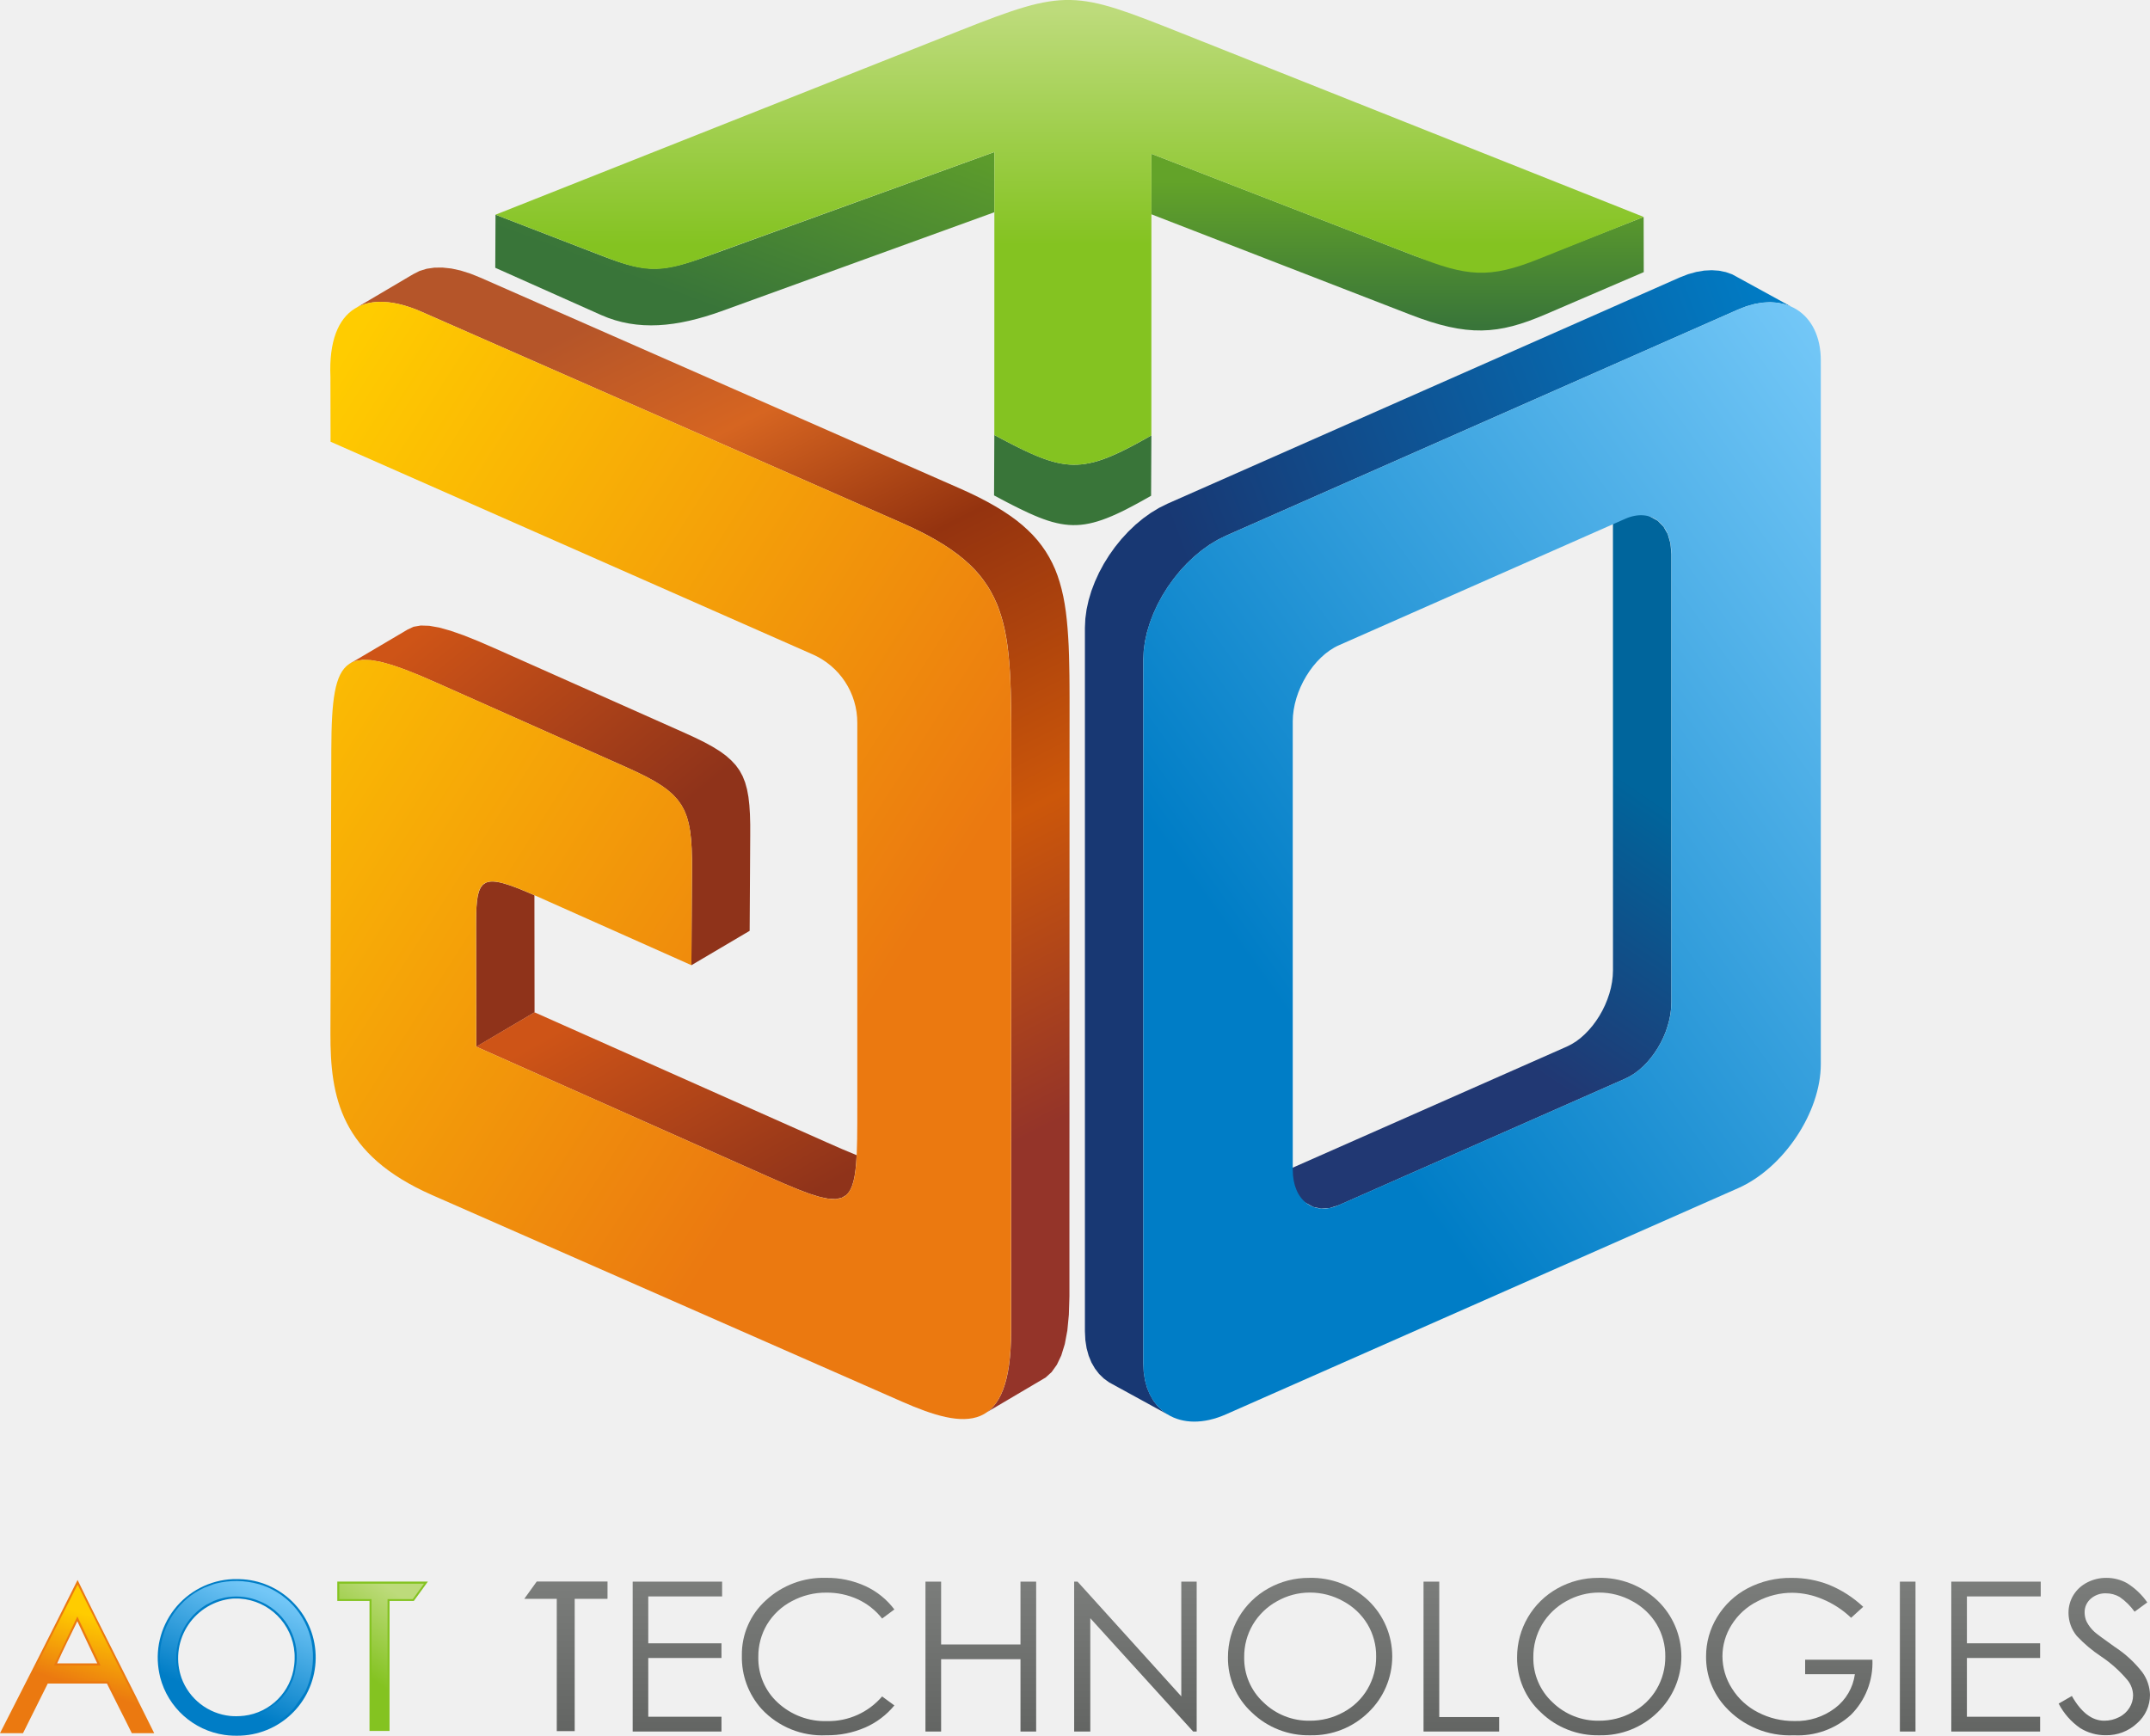
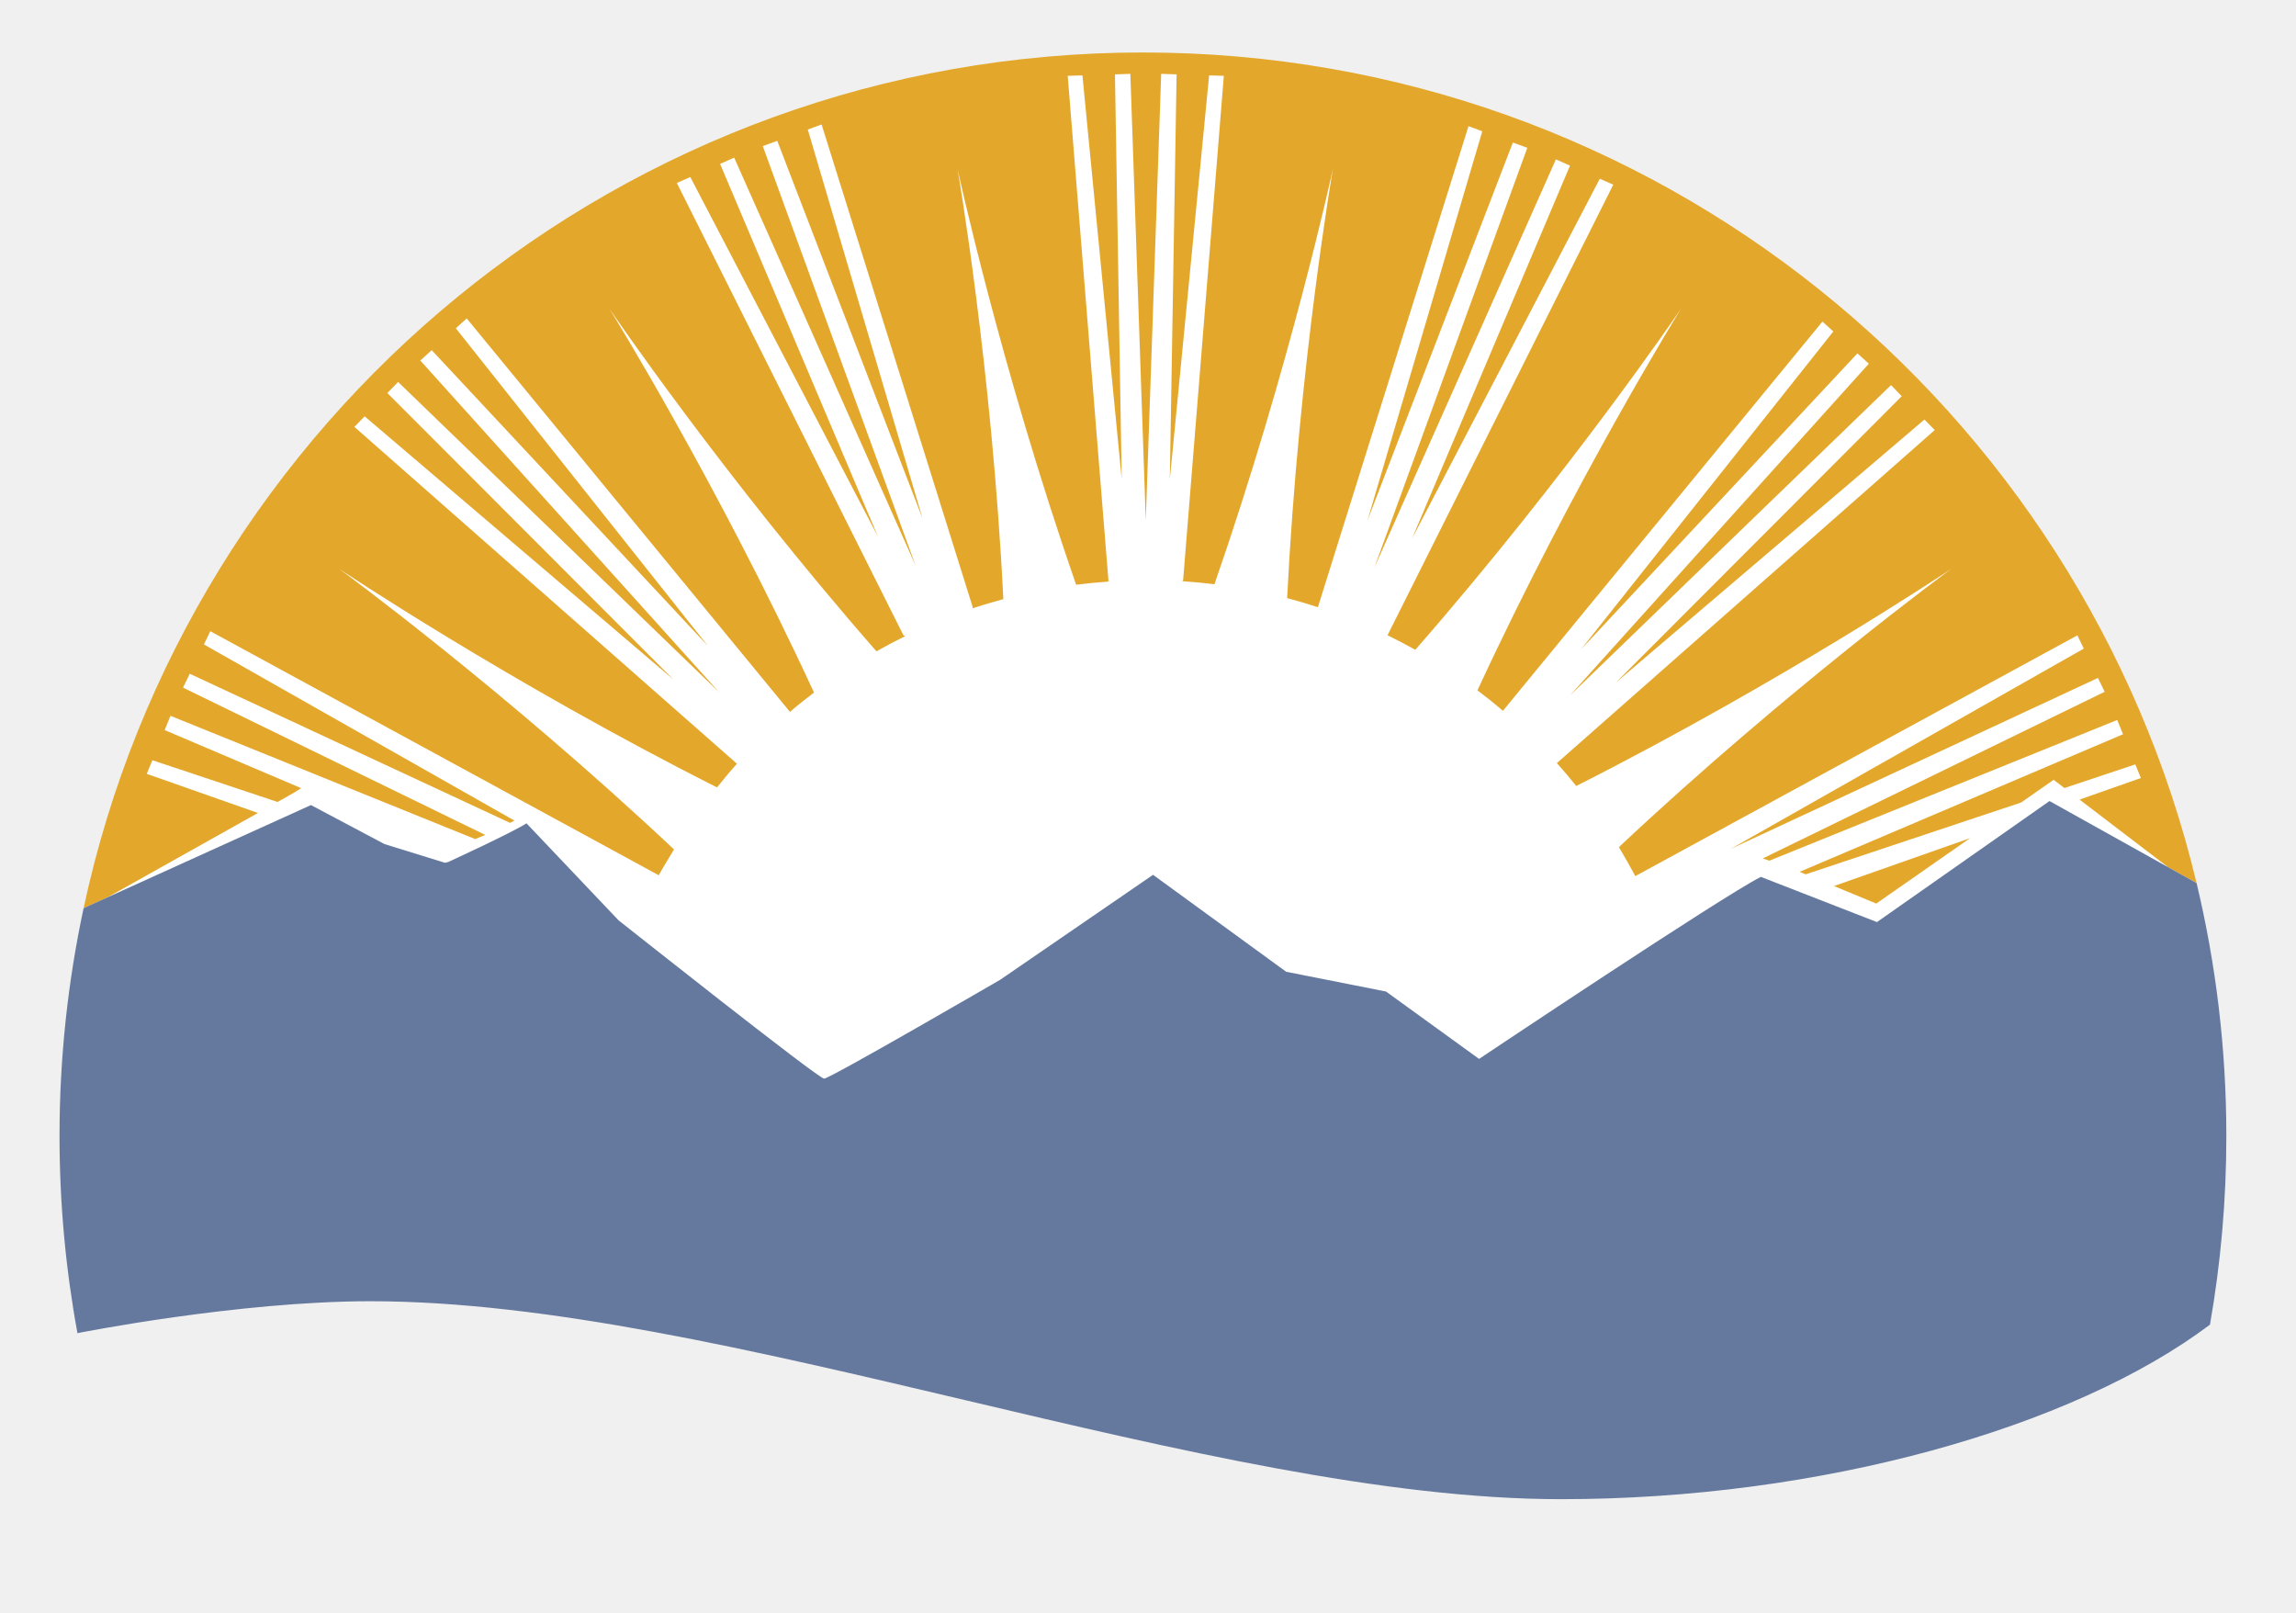
- <svg xmlns="http://www.w3.org/2000/svg" xmlns:xlink="http://www.w3.org/1999/xlink" width="227.836" height="183.96" viewBox="0 0 227.836 183.96">
-   <defs>
-     <linearGradient id="linear-gradient" y1="0.5" x2="1" y2="0.5" gradientUnits="objectBoundingBox">
-       <stop offset="0.103" stop-color="#8f331a" />
-       <stop offset="1" stop-color="#8f331a" />
-     </linearGradient>
-     <linearGradient id="linear-gradient-2" x1="0.966" y1="0.877" x2="0.121" y2="0.148" gradientUnits="objectBoundingBox">
-       <stop offset="0" stop-color="#8f331a" />
-       <stop offset="0.967" stop-color="#ce5417" />
-     </linearGradient>
-     <linearGradient id="linear-gradient-3" x1="0.785" y1="0.578" x2="0.189" y2="-0.034" xlink:href="#linear-gradient-2" />
-     <linearGradient id="linear-gradient-4" x1="0.449" y1="0.013" x2="0.708" y2="0.832" gradientUnits="objectBoundingBox">
-       <stop offset="0" stop-color="#b55529" />
-       <stop offset="0.17" stop-color="#d66521" />
-       <stop offset="0.37" stop-color="#94330f" />
-       <stop offset="0.685" stop-color="#cc570a" />
-       <stop offset="1" stop-color="#943429" />
-     </linearGradient>
-     <linearGradient id="linear-gradient-5" x1="0.705" y1="0.716" x2="0.047" y2="0.022" gradientUnits="objectBoundingBox">
-       <stop offset="0" stop-color="#eb7910" />
-       <stop offset="1" stop-color="#fc0" />
-     </linearGradient>
-     <linearGradient id="linear-gradient-6" x1="0.287" y1="0.493" x2="1.008" y2="0.048" gradientUnits="objectBoundingBox">
-       <stop offset="0" stop-color="#183873" />
-       <stop offset="1" stop-color="#007dc6" />
-     </linearGradient>
-     <linearGradient id="linear-gradient-7" x1="0.7" y1="0.331" x2="0.533" y2="0.753" gradientUnits="objectBoundingBox">
-       <stop offset="0" stop-color="#00659c" />
-       <stop offset="1" stop-color="#213873" />
-     </linearGradient>
-     <linearGradient id="linear-gradient-8" x1="0.314" y1="0.721" x2="0.937" y2="-0.018" gradientUnits="objectBoundingBox">
-       <stop offset="0" stop-color="#007dc6" />
-       <stop offset="1" stop-color="#73c7f7" />
-     </linearGradient>
-     <linearGradient id="linear-gradient-9" x1="0.209" y1="0.658" x2="1.072" y2="-0.147" gradientUnits="objectBoundingBox">
-       <stop offset="0" stop-color="#397539" />
-       <stop offset="1" stop-color="#63a329" />
-     </linearGradient>
-     <linearGradient id="linear-gradient-10" x1="0.5" y1="0.975" x2="0.5" y2="0.155" xlink:href="#linear-gradient-9" />
-     <linearGradient id="linear-gradient-11" x1="0.498" y1="0.024" x2="0.5" y2="0.527" gradientUnits="objectBoundingBox">
-       <stop offset="0" stop-color="#bddb7b" />
-       <stop offset="1" stop-color="#84c321" />
-     </linearGradient>
-     <linearGradient id="linear-gradient-12" x1="0.502" y1="-0.006" x2="0.252" y2="0.602" xlink:href="#linear-gradient-11" />
-     <linearGradient id="linear-gradient-13" x1="0.379" y1="0.775" x2="0.692" y2="0.069" xlink:href="#linear-gradient-8" />
-     <linearGradient id="linear-gradient-14" x1="0.59" y1="0.721" x2="0.739" y2="0.26" xlink:href="#linear-gradient-5" />
-     <linearGradient id="linear-gradient-15" x1="0.5" y1="1" x2="0.5" gradientUnits="objectBoundingBox">
-       <stop offset="0" stop-color="#636563" />
-       <stop offset="1" stop-color="#7b7d7b" />
-     </linearGradient>
-   </defs>
-   <g id="Group_53" data-name="Group 53" transform="translate(-417 -384)">
-     <g id="Group_52" data-name="Group 52" transform="translate(452 384)">
-       <g id="Cube_A_" data-name="Cube &quot;A&quot;" transform="translate(0 28.356)">
-         <g id="Group_44" data-name="Group 44" transform="translate(0 0)">
-           <path id="_3d_A_4_" data-name="3d A (4)" d="M109.89,303.336c-.023.215-.043.446-.055.695l-.025.8-.009.906.018,13,6.174-3.644-.014-12.41c-2.772-1.224-4.314-1.723-5.163-1.317l-.295.2-.235.3-.176.393-.131.489Z" transform="translate(-94.346 -236.149)" fill-rule="evenodd" fill="url(#linear-gradient)" />
-           <path id="_3d_A_3_" data-name="3d A (3)" d="M146.884,322.782l-30.9-13.755-6.183,3.64,30.9,13.757,1.683.741,1.469.611,1.274.482,1.089.339.92.188.768.036.625-.132.464-.274c.739-.625,1.02-1.99,1.128-4.248l-.092-.036-1.469-.613Z" transform="translate(-94.342 -230.088)" fill-rule="evenodd" fill="url(#linear-gradient-2)" />
-           <path id="_3d_A_2_" data-name="3d A (2)" d="M138.49,321.957l6.174-3.646.06-10.089,0-1.187-.029-1.074-.062-.972-.1-.881-.148-.795-.2-.725-.26-.658-.324-.6-.4-.558-.482-.521-.563-.5-.658-.48-.761-.471-.866-.474-.983-.484-1.1-.505-20.163-8.98-1.737-.753-1.55-.62-1.374-.48-1.2-.336-1.05-.187-.9-.029-.763.131-.639.3-6.175,3.645.639-.3.766-.131.9.029,1.047.186,1.2.336,1.374.481,1.551.62,1.737.754,20.163,8.979,1.1.506.983.483.867.475.761.47.658.479.566.5.479.522.4.559.324.6.26.658.2.724.148.8.1.88.062.973.029,1.074,0,1.187Z" transform="translate(-100.223 -248.009)" fill-rule="evenodd" fill="url(#linear-gradient-3)" />
-           <path id="_3d_A_1_" data-name="3d A (1)" d="M109.617,269.316l50.757,22.319c.359.156.707.315,1.041.473l.012,0c.327.153.641.306.947.458l.02.009c.314.16.62.318.913.476s.579.322.853.483.542.322.8.487.5.327.741.494.469.334.688.5.435.341.638.515.4.348.59.526.364.357.538.538.334.37.492.556.306.378.448.572.281.391.41.592.254.4.368.609.229.418.334.633.2.432.3.654.178.45.261.679.158.466.229.705l.005.011c.071.236.135.476.2.721s.121.5.176.76.1.522.147.792.087.544.124.823.073.567.1.856.059.59.083.894.048.613.068.927.037.64.052.968.028.664.039,1.006.018.693.023,1.048.014.72.02,1.091.007.748.009,1.135,0,.778.005,1.18v1.228l-.014,50.787,0,11.465c0,.695-.021,1.343-.057,1.944s-.092,1.166-.165,1.684a14.319,14.319,0,0,1-.268,1.436,9.989,9.989,0,0,1-.37,1.2,6.717,6.717,0,0,1-.465.981,4.825,4.825,0,0,1-.56.778,3.819,3.819,0,0,1-.643.586l6.174-3.644.645-.586.556-.778.467-.983.37-1.2.27-1.436.163-1.684.059-1.942,0-5.183.014-57.072V310.17l-.005-1.182-.009-1.135-.02-1.089-.023-1.05-.037-1.006-.053-.967-.067-.929-.082-.89-.1-.858-.124-.824-.147-.792-.176-.76-.2-.73-.229-.705-.261-.679-.3-.656-.334-.631-.368-.611-.41-.59-.448-.572-.494-.556-.54-.538-.586-.528-.636-.515-.688-.5-.743-.494-.8-.487-.858-.482-.913-.476-.975-.473-1.041-.471L115.793,265.67l-1.064-.428-1.023-.325-.981-.215-.929-.1-.879.005-.821.121-.759.234-.689.352-5.973,3.525a5.037,5.037,0,0,1,.494-.233,4.6,4.6,0,0,1,.759-.235,5.669,5.669,0,0,1,.821-.121,6.878,6.878,0,0,1,.878,0,8.343,8.343,0,0,1,.926.1q.48.08.981.215c.334.091.675.2,1.023.323S109.258,269.154,109.617,269.316Z" transform="translate(-99.882 -264.597)" fill-rule="evenodd" fill="url(#linear-gradient-4)" />
-           <path id="A" d="M132.494,315.983,112.332,307c-9.8-4.362-11.087-3.264-11.119,7.086l-.094,30.08c-.02,6.782,1.052,12.879,10.788,17.159l49.764,21.882c6.748,2.967,11.572,3.582,11.574-7.5l.018-62.253c0-13.354-.229-18.377-11.668-23.407l-50.757-22.319c-5.773-2.576-10.038-.675-9.719,6.855l.014,6.888,51.018,22.511a7.9,7.9,0,0,1,4.8,7.325V351.64c0,11.238.076,11.963-9.484,7.707l-30.9-13.759-.016-13c-.007-5.115.549-5.563,6.471-2.923l16.349,7.29.059-10.09C139.47,320.226,138.706,318.75,132.494,315.983Z" transform="translate(-101.103 -263.009)" fill-rule="evenodd" fill="url(#linear-gradient-5)" />
-         </g>
-       </g>
-       <g id="Cubu_O_" data-name="Cubu &quot;O&quot;" transform="translate(79.964 28.639)">
-         <g id="Group_45" data-name="Group 45" transform="translate(0)">
-           <path id="_3d_O_2_" data-name="3d O (2)" d="M220.9,268.588l-6.194-3.394-.675-.238-.723-.148-.763-.053-.807.042-.837.142-.867.241-.894.347L154.872,289.5l-.892.442-.868.525-.838.6-.8.666-.765.731-.723.785-.675.834-.623.875-.567.909-.506.939-.439.96-.372.973-.294.98-.217.983-.134.977-.045.966v74.582l.045.927.134.859.217.791.294.72.372.645.439.573.506.489.567.41,6.194,3.394-.568-.409-.506-.489-.439-.569-.37-.649-.3-.72-.218-.791-.134-.859-.045-.925V306.038l.045-.965.134-.978.218-.983.3-.98.37-.973.439-.959.506-.937.568-.911.625-.874.673-.834.723-.785.766-.73.8-.667.837-.6.868-.525.892-.441,54.269-23.973.893-.346.866-.242.84-.141.8-.043.763.054.725.148Z" transform="translate(-146.109 -264.756)" fill-rule="evenodd" fill="url(#linear-gradient-6)" />
-           <path id="_3d_O_1_" data-name="3d O (1)" d="M194.519,281.506l-.1-1.143-.286-.979-.454-.8-.6-.609-.725-.4,6.193,3.394.726.4.6.61.453.8.286.981.1,1.143v47.515l-.026.612-.074.621-.122.618-.165.614-.2.607-.248.6-.282.58-.317.559-.349.538-.377.507-.4.475-.429.439-.449.4-.468.354-.487.3-.5.253-30.333,13.4-.983.314-.916.061-.835-.18-.723-.4-5.456-2.988-.74-.406.725.4.015,0,.818.177.919-.062.983-.312,30.331-13.4.5-.252.487-.3.468-.354.448-.4.428-.441.405-.474.375-.507.351-.538.317-.559.281-.58.246-.6.207-.607.166-.614.12-.621.074-.618.026-.612Z" transform="translate(-138.559 -254.805)" fill-rule="evenodd" fill="url(#linear-gradient-7)" />
-           <path id="O" d="M212.628,267.439l-54.27,23.971c-4.818,2.13-8.763,8.043-8.763,13.144v74.585c0,5.1,3.944,7.531,8.763,5.4l54.27-23.971c4.818-2.13,8.761-8.045,8.761-13.146V272.84c0-5.1-3.943-7.531-8.761-5.4ZM200.66,289.624c2.692-1.19,4.9.494,4.9,3.744v47.516c0,3.25-2.2,6.883-4.9,8.072l-30.334,13.4c-2.692,1.19-4.895-.5-4.895-3.744V311.094c0-3.25,2.2-6.883,4.895-8.072Z" transform="translate(-143.402 -263.272)" fill-rule="evenodd" fill="url(#linear-gradient-8)" />
-         </g>
-       </g>
-       <g id="Cube_T_" data-name="Cube &quot;T&quot;" transform="translate(17.484)">
-         <g id="Group_46" data-name="Group 46" transform="translate(0 0)">
-           <path id="_3d_T_3_" data-name="3d T (3)" d="M140.692,280.987l.029-6.4.692.37.661.347.63.324.6.3.573.28.552.255.528.234.506.21.491.187.474.163.461.14.449.115.444.092.434.068.429.044.425.019.429-.006.427-.029.435-.055.439-.08.446-.1.461-.129.472-.154.487-.181.5-.206.525-.232.544-.256.567-.283.6-.309.625-.337.654-.363.684-.389-.031,6.4-.687.389-.652.363-.625.335-.594.31-.567.284-.547.258-.523.23-.506.206-.487.18-.472.154-.458.129-.449.105-.439.079-.435.055-.429.029-.424.006-.429-.02-.429-.044-.435-.068-.439-.092-.449-.114-.462-.14-.475-.164-.488-.186-.508-.211-.527-.232-.549-.256-.573-.279-.6-.3-.63-.324-.658-.347Z" transform="translate(-87.836 -228.48)" fill="#397539" fill-rule="evenodd" />
-           <path id="_3d_T_2_" data-name="3d T (2)" d="M163.832,264.091l-28.957,10.5c-4.63,1.658-8.816,2.134-12.725.387l-11.208-5,.028-5.627,11.391,4.4c4.843,1.867,6.409,1.679,11.43-.142l30.043-10.9Z" transform="translate(-110.943 -241.595)" fill-rule="evenodd" fill="url(#linear-gradient-9)" />
-           <path id="_3d_T_1_" data-name="3d T (1)" d="M177.508,274.852,150.06,264.211l.034-6.4L178,268.631c4.518,1.691,7.757,1.361,12.5.487l11.753-4.612.012,5.847-10.4,4.47C186.84,276.984,183.615,277.22,177.508,274.852Z" transform="translate(-80.56 -241.51)" fill-rule="evenodd" fill="url(#linear-gradient-10)" />
-           <path id="T" d="M180.457,294.784c-7.5,4.287-9.072,4.024-16.642-.039l.007-30-28.927,10.488c-5.751,2.187-7.292,2.582-11.968.778l-11.968-4.619,49.226-19.519c11.28-4.474,12.112-4.241,23.412.254l49.027,19.5L221.5,276.089c-5.222,2.093-7.565,1.887-13.135-.33L180.464,264.94Z" transform="translate(-110.931 -248.637)" fill-rule="evenodd" fill="url(#linear-gradient-11)" />
-         </g>
-       </g>
+ <svg xmlns="http://www.w3.org/2000/svg" width="100%" height="100%" viewBox="0 0 292 205" version="1.1" xml:space="preserve" style="fill-rule:evenodd;clip-rule:evenodd;stroke-linejoin:round;stroke-miterlimit:1.414;">
+   <g id="BC-ID" transform="matrix(1,0,0,1,-62.647,-63.5055)">
+     <g transform="matrix(1,0,0,1,109.59,96.7796)">
+       <path d="M0,129.539C44.702,129.539 106.539,154.709 151.407,154.709C183.425,154.709 214.668,146.164 232.451,133.582C233.693,126.193 234.351,118.607 234.351,110.865C234.351,35.735 173.444,-25.17 98.314,-25.17C23.184,-25.17 -37.722,35.735 -37.722,110.865C-37.722,118.518 -37.08,126.018 -35.865,133.326C-30.962,132.418 -14.291,129.539 0,129.539" style="fill:white;fill-rule:nonzero;" />
    </g>
-     <g id="Group_51" data-name="Group 51" transform="translate(417 551.241)">
-       <g id="AOT" transform="translate(0 0.122)">
-         <g id="T-2" data-name="T" transform="translate(35.743 0.274)">
-           <g id="Group_47" data-name="Group 47">
-             <path id="Path_30" data-name="Path 30" d="M291.008,266.7v-1.768h9.6l-.121.167-1.337,1.842-.032.044h-2.573v13.78h-2.123v-13.78h-3.414V266.7Z" transform="translate(-291.008 -264.937)" fill="#84c321" fill-rule="evenodd" />
-             <path id="Letter_T" data-name="Letter T" d="M300.478,265.452H291.5v1.632h3.415v13.779h1.7V267.084h2.677Z" transform="translate(-291.29 -265.232)" fill-rule="evenodd" fill="url(#linear-gradient-12)" />
-           </g>
-         </g>
-         <g id="O-2" data-name="O" transform="translate(16.727 0)">
-           <g id="Group_48" data-name="Group 48">
-             <path id="Shadow_O_" data-name="Shadow 'O'" d="M246.639,274.691c-.032-.131-.061-.261-.085-.388a8.322,8.322,0,0,1,7.792-10c.092,0,.184,0,.276,0a8.3,8.3,0,0,1,1.388,16.512c-.134.018-.273.034-.413.048s-.278.022-.419.028-.29.009-.431.009-.29,0-.438-.009-.284-.015-.424-.027-.281-.029-.416-.048a8.274,8.274,0,0,1-6.83-6.115Zm2.17-.2c.028.1.058.19.09.283a6.174,6.174,0,0,0,5.176,4.033q.3.028.621.027c.142,0,.282,0,.417-.013h0c.125-.008.251-.019.378-.034h.02l.013,0h0a6.083,6.083,0,0,0,5.318-5.348h0c.008-.067.015-.137.022-.208h0c.006-.067.012-.139.016-.216s.008-.147.01-.215h0c0-.063,0-.134,0-.212s0-.15,0-.214h0c0-.069-.006-.142-.01-.217a6.228,6.228,0,0,0-5.778-5.787H255.1c-.072-.005-.141-.008-.205-.011s-.126,0-.2,0-.138,0-.2,0-.13.006-.2.01A6.341,6.341,0,0,0,248.809,274.495Z" transform="translate(-246.395 -264.293)" fill="#007dc6" />
-             <path id="Letter_O" data-name="Letter O" d="M252.592,265.118Zm-2.774,1.492Zm-1.112,11.4Zm2.823,2.21Zm9.211-1.585Zm-3.366-13.523a8.777,8.777,0,0,0-4.545-.059l-.235.066-.978.37a8.116,8.116,0,0,0-1.8,1.122,8.327,8.327,0,0,0-2.766,7.931,7.556,7.556,0,0,0,1.654,3.467l1.481,1.406,1.342.8a8.63,8.63,0,0,0,6.273.289l1.064-.469,1.3-.882.572-.524.381-.4,1.116-1.6.145-.292q.077-.164.146-.331l0-.006a8.616,8.616,0,0,0,.447-4.779,7.986,7.986,0,0,0-5.6-6.116Zm-3.6,1.433Zm3.339.246Zm4.253,6.737Zm-.2,1.139Zm-.551,1.384Zm-1.359,1.7Zm-7.83.5Zm-2.307-2.793Zm2.7-8.164.763-.382.387-.15.195-.064.614-.157a6.359,6.359,0,0,1,3.267.222l.072.025.123.046a6.376,6.376,0,0,1,4.13,6.691l-.2,1.139-.167.529-.383.855-.282.5-.017-.009-.476.623-.282.3-.3.283-1.4.922-1.6.533a6.712,6.712,0,0,1-3.425-.232l-1.1-.522-.308-.2a6.858,6.858,0,0,1-1.741-1.752l-.567-1.041A6.591,6.591,0,0,1,251.817,267.3Z" transform="translate(-246.686 -264.573)" fill-rule="evenodd" fill="url(#linear-gradient-13)" />
-           </g>
-         </g>
-         <g id="A-2" data-name="A" transform="translate(0 0.099)">
-           <g id="Group_49" data-name="Group 49">
-             <path id="Shadow_A_" data-name="Shadow 'A'" d="M223.492,280.766h-2.374c-.859-1.765-1.774-3.507-2.636-5.262h-6.269c-.864,1.723-1.727,3.483-2.624,5.262h-2.437c2.788-5.466,5.522-10.832,8.22-16.24,2.615,5.386,5.448,10.8,8.12,16.24Zm-10.285-7.4h4.251l-2.113-4.465C214.634,270.383,213.864,271.858,213.207,273.365Z" transform="translate(-207.151 -264.526)" fill="#eb7910" fill-rule="evenodd" />
-             <path id="Letter_A" data-name="Letter A" d="M215.847,265.679l-7.823,15.428-.049.1h1.951l2.628-5.262h6.54l.141.282,2.47,4.923.028.057h1.892l-.057-.123-7.72-15.409Zm-2.357,8.248Zm.192-.4,2.141-4.469,2.459,5.2h-4.947l.155-.324Z" transform="translate(-207.624 -265.188)" fill-rule="evenodd" fill="url(#linear-gradient-14)" />
-           </g>
-         </g>
-       </g>
-       <g id="Technologies" transform="translate(55.557)">
-         <g id="Group_50" data-name="Group 50" transform="translate(0 0)">
-           <path id="S" d="M718.972,277.331l1.4-.807q1.484,2.62,3.429,2.621a3.374,3.374,0,0,0,1.563-.372,2.672,2.672,0,0,0,1.113-1,2.494,2.494,0,0,0,.383-1.328,2.62,2.62,0,0,0-.563-1.566,13.28,13.28,0,0,0-2.832-2.547,14.518,14.518,0,0,1-2.574-2.172,3.875,3.875,0,0,1-.875-2.429,3.564,3.564,0,0,1,.515-1.891,3.65,3.65,0,0,1,1.457-1.345,4.32,4.32,0,0,1,2.038-.49,4.459,4.459,0,0,1,2.186.556,7.355,7.355,0,0,1,2.153,2.046l-1.347.984a6.348,6.348,0,0,0-1.592-1.567,2.845,2.845,0,0,0-1.431-.38,2.325,2.325,0,0,0-1.638.586,1.87,1.87,0,0,0-.633,1.434,2.369,2.369,0,0,0,.223,1.007,3.844,3.844,0,0,0,.821,1.058c.218.2.931.729,2.137,1.585a11.886,11.886,0,0,1,2.947,2.713,4.261,4.261,0,0,1,.8,2.384,3.987,3.987,0,0,1-1.366,3,4.7,4.7,0,0,1-3.322,1.272,5,5,0,0,1-2.732-.771A7.172,7.172,0,0,1,718.972,277.331Z" transform="translate(-556.373 -264.006)" fill="url(#linear-gradient-15)" />
-           <path id="E" d="M364.449,264.94h9.476v1.567H366.1v4.969h7.758v1.556H366.1v6.229h7.758v1.567h-9.41Z" transform="translate(-352.96 -264.542)" fill="url(#linear-gradient-15)" />
-           <rect id="I" width="1.654" height="15.887" transform="translate(145.775 0.398)" fill="url(#linear-gradient-15)" />
-           <path id="G" d="M647.973,267.073l-1.282,1.164a9.876,9.876,0,0,0-3.031-1.979,8.425,8.425,0,0,0-3.208-.674,7.912,7.912,0,0,0-3.706.917,6.835,6.835,0,0,0-2.724,2.489,6.237,6.237,0,0,0-.966,3.321,6.359,6.359,0,0,0,1,3.406,7.023,7.023,0,0,0,2.763,2.54,8.216,8.216,0,0,0,3.868.922A6.782,6.782,0,0,0,645,277.8a5.409,5.409,0,0,0,2.09-3.583h-5.271V272.68h7.129a7.8,7.8,0,0,1-2.28,5.846,8.324,8.324,0,0,1-6.032,2.164,9.231,9.231,0,0,1-7.258-3,7.784,7.784,0,0,1-2.057-5.345,7.96,7.96,0,0,1,1.178-4.2,8.305,8.305,0,0,1,3.238-3.042,9.756,9.756,0,0,1,4.654-1.095,10.7,10.7,0,0,1,3.956.73A11.858,11.858,0,0,1,647.973,267.073Z" transform="translate(-506.085 -264.006)" fill="url(#linear-gradient-15)" />
-           <path id="O-3" data-name="O" d="M592.928,264.006a8.772,8.772,0,0,1,6.284,2.407,8.207,8.207,0,0,1,0,11.847,8.529,8.529,0,0,1-6.154,2.43,8.631,8.631,0,0,1-6.2-2.419,7.8,7.8,0,0,1-2.528-5.853,8.335,8.335,0,0,1,4.293-7.306,8.729,8.729,0,0,1,4.3-1.106Zm.081,1.556a7.027,7.027,0,0,0-3.476.918,6.782,6.782,0,0,0-2.562,2.473,6.679,6.679,0,0,0-.92,3.465,6.354,6.354,0,0,0,2.04,4.781,6.868,6.868,0,0,0,4.919,1.946,7.288,7.288,0,0,0,3.557-.9,6.545,6.545,0,0,0,2.551-2.451,6.683,6.683,0,0,0,.917-3.454,6.535,6.535,0,0,0-.917-3.421,6.7,6.7,0,0,0-2.577-2.444A7.2,7.2,0,0,0,593.009,265.562Z" transform="translate(-479.12 -264.006)" fill="url(#linear-gradient-15)" />
-           <path id="L" d="M561.07,264.94h1.666v14.354h6.35v1.533H561.07Z" transform="translate(-465.775 -264.542)" fill="url(#linear-gradient-15)" />
-           <path id="O-4" data-name="O" d="M521.044,264.006a8.774,8.774,0,0,1,6.285,2.407,8.206,8.206,0,0,1,0,11.847,8.528,8.528,0,0,1-6.154,2.43,8.63,8.63,0,0,1-6.2-2.419,7.806,7.806,0,0,1-2.529-5.853,8.339,8.339,0,0,1,4.293-7.306,8.726,8.726,0,0,1,4.3-1.106Zm.081,1.556a7.026,7.026,0,0,0-3.476.918,6.777,6.777,0,0,0-2.562,2.473,6.676,6.676,0,0,0-.921,3.465,6.352,6.352,0,0,0,2.041,4.781,6.867,6.867,0,0,0,4.918,1.946,7.285,7.285,0,0,0,3.557-.9,6.549,6.549,0,0,0,2.551-2.451,6.688,6.688,0,0,0,.917-3.454,6.539,6.539,0,0,0-.917-3.421,6.706,6.706,0,0,0-2.578-2.444A7.2,7.2,0,0,0,521.125,265.562Z" transform="translate(-437.876 -264.006)" fill="url(#linear-gradient-15)" />
-           <path id="N" d="M474.209,280.827V264.94h.36L485.562,277.1V264.94h1.63v15.887h-.373l-10.9-12.009v12.009Z" transform="translate(-415.937 -264.542)" fill="url(#linear-gradient-15)" />
-           <path id="H" d="M437.241,264.94H438.9V271.6h8.41V264.94h1.661v15.887h-1.661V273.16H438.9v7.667h-1.661Z" transform="translate(-394.726 -264.542)" fill="url(#linear-gradient-15)" />
-           <path id="C" d="M407.752,267.353l-1.3.962a7.046,7.046,0,0,0-2.59-2.046,7.839,7.839,0,0,0-3.323-.7,7.575,7.575,0,0,0-3.663.91,6.7,6.7,0,0,0-2.613,2.452,6.6,6.6,0,0,0-.928,3.462,6.369,6.369,0,0,0,2.075,4.85,7.354,7.354,0,0,0,5.233,1.943,7.475,7.475,0,0,0,5.809-2.613l1.3.951a8.315,8.315,0,0,1-3.085,2.337,9.979,9.979,0,0,1-4.132.826,8.759,8.759,0,0,1-6.844-2.776,8.176,8.176,0,0,1-2.1-5.659,7.711,7.711,0,0,1,2.547-5.868,8.964,8.964,0,0,1,6.376-2.381,9.685,9.685,0,0,1,4.182.881A8.05,8.05,0,0,1,407.752,267.353Z" transform="translate(-368.532 -264.006)" fill="url(#linear-gradient-15)" />
-           <path id="E-2" data-name="E" d="M692.282,264.94h9.477v1.567h-7.823v4.969h7.758v1.556h-7.758v6.229h7.758v1.567h-9.412Z" transform="translate(-541.06 -264.542)" fill="url(#linear-gradient-15)" />
-           <path id="T-3" data-name="T" d="M346.317,266.582v-1.671h-.161l-7.34,0-1.32,1.834,3.036,0h.407v14.02h1.9v-14.02h3.474Z" transform="translate(-337.495 -264.523)" fill-rule="evenodd" fill="url(#linear-gradient-15)" />
-         </g>
-       </g>
+     <g transform="matrix(1,0,0,1,295.886,172.31)">
+       <path d="M0,3.86L5.379,6.09L17.308,-2.23L0,3.86Z" style="fill:rgb(227,168,43);fill-rule:nonzero;" />
+     </g>
+     <g transform="matrix(1,0,0,1,95.4546,82.2982)">
+       <path d="M0,84.581L-14.139,79.606L-13.43,77.874L2.493,83.183L2.562,83.144L4.663,81.953L5.501,81.428L-11.862,74.042L-11.128,72.226L27.626,87.9L28.904,87.37L-9.531,68.64L-8.674,66.88L32.056,85.836L32.619,85.55L-6.873,63.15L-6.062,61.468L50.967,92.499C51.434,91.636 52.412,90.063 52.914,89.217C31.232,68.831 10.309,53.525 10.309,53.525C10.309,53.525 31.826,67.935 58.382,81.332C59.259,80.237 59.979,79.358 60.916,78.319L12.264,35.487L13.57,34.146L52.837,67.613L16.458,31.182L17.82,29.772L58.664,69.245L20.644,27.046L22.098,25.735L57.238,63.363L25.165,22.951L26.546,21.695L67.658,71.727C68.721,70.81 69.604,70.12 70.716,69.268C58.28,42.356 44.699,20.464 44.699,20.464C44.699,20.464 59.154,41.742 78.657,64.026C79.848,63.355 81.056,62.712 82.29,62.107L82.083,61.973L53.271,4.472L54.984,3.719L78.855,49.457L58.772,2.05L60.563,1.255L83.646,53.153L64.201,-0.216L66.041,-0.887L84.527,47.166L69.927,-2.319L71.68,-2.965L90.9,58.411L90.863,58.573L90.911,58.554C92.189,58.125 93.489,57.747 94.796,57.391C93.333,27.911 88.972,2.693 88.972,2.693C88.972,2.693 94.372,27.689 104.054,55.56C105.402,55.394 106.759,55.253 108.127,55.161L108.084,55.097L108.252,55.097L108.156,54.956L102.982,-9.15L104.852,-9.209L109.85,42.143L108.991,-9.335L110.947,-9.401L112.909,47.365L114.869,-9.402L116.829,-9.335L115.968,42.143L120.967,-9.208L122.836,-9.15L117.662,54.956L117.565,55.097L117.593,55.097L117.579,55.117L117.664,55.117C119.002,55.201 120.329,55.335 121.646,55.493C131.315,27.649 136.706,2.693 136.706,2.693C136.706,2.693 132.358,27.835 130.888,57.261C132.208,57.61 133.514,57.993 134.801,58.415L153.953,-2.748L155.708,-2.101L141.106,47.384L159.594,-0.669L161.432,0.003L141.986,53.371L165.069,1.472L166.862,2.268L146.778,49.676L170.65,3.937L172.362,4.69L143.652,61.985L143.701,62.005C144.884,62.581 146.042,63.196 147.188,63.832C166.607,41.619 180.979,20.464 180.979,20.464C180.979,20.464 167.491,42.206 155.091,68.987C156.199,69.823 157.283,70.687 158.335,71.586L198.964,22.098L200.35,23.355L168.273,63.767L203.416,26.139L204.867,27.451L166.846,69.648L207.69,30.175L209.053,31.585L172.674,68.017L211.941,34.552L213.247,35.89L165.189,78.239L165.217,78.268C166.056,79.203 166.864,80.168 167.657,81.148C194.045,67.805 215.369,53.525 215.369,53.525C215.369,53.525 194.649,68.682 173.08,88.922C173.671,89.908 174.625,91.592 175.17,92.608L231.391,61.997L232.204,63.682L187.325,89.135L234.003,67.412L234.859,69.172L191.381,90.358L192.215,90.649L236.456,72.755L237.191,74.572L196.069,92.063L196.838,92.382L224.24,83.247L228.37,80.364L229.741,81.411L238.758,78.405L239.467,80.135L231.666,82.88L242.937,91.481L246.549,93.495C232.058,32.917 177.566,-12.12 112.548,-12.12C46.388,-12.12 -8.873,34.514 -22.179,96.701C-22.008,96.618 -21.843,96.541 -21.672,96.457L-20.021,95.709L-19.008,95.236L0,84.581Z" style="fill:rgb(227,168,43);fill-rule:nonzero;" />
+     </g>
+     <g transform="matrix(1,0,0,1,72.4966,186.474)">
+       <path d="M0,46.548C0,46.548 20.325,42.489 37.291,42.489C81.993,42.489 143.83,67.66 188.698,67.66C221.612,67.66 253.714,58.631 271.209,45.467C272.576,37.679 273.292,29.669 273.292,21.489C273.292,10.411 271.977,-0.358 269.507,-10.681L250.802,-21.112L228.855,-5.721L214.091,-11.47C209.093,-8.944 178.257,11.677 178.257,11.677L166.422,3.11L153.724,0.595L136.792,-11.732L117.37,1.602C117.37,1.602 95.701,14.184 94.957,14.184C94.209,14.184 68.813,-5.949 68.813,-5.949L57.112,-18.276C55.119,-17.018 47.16,-13.366 47.16,-13.366L46.751,-13.258L39.049,-15.64L29.696,-20.601L1.286,-7.719C1.115,-7.635 0.95,-7.557 0.779,-7.474C-1.22,1.865 -2.28,11.553 -2.28,21.489C-2.28,30.047 -1.494,38.422 0,46.548" style="fill:rgb(101,121,158);fill-rule:nonzero;" />
    </g>
  </g>
</svg>
